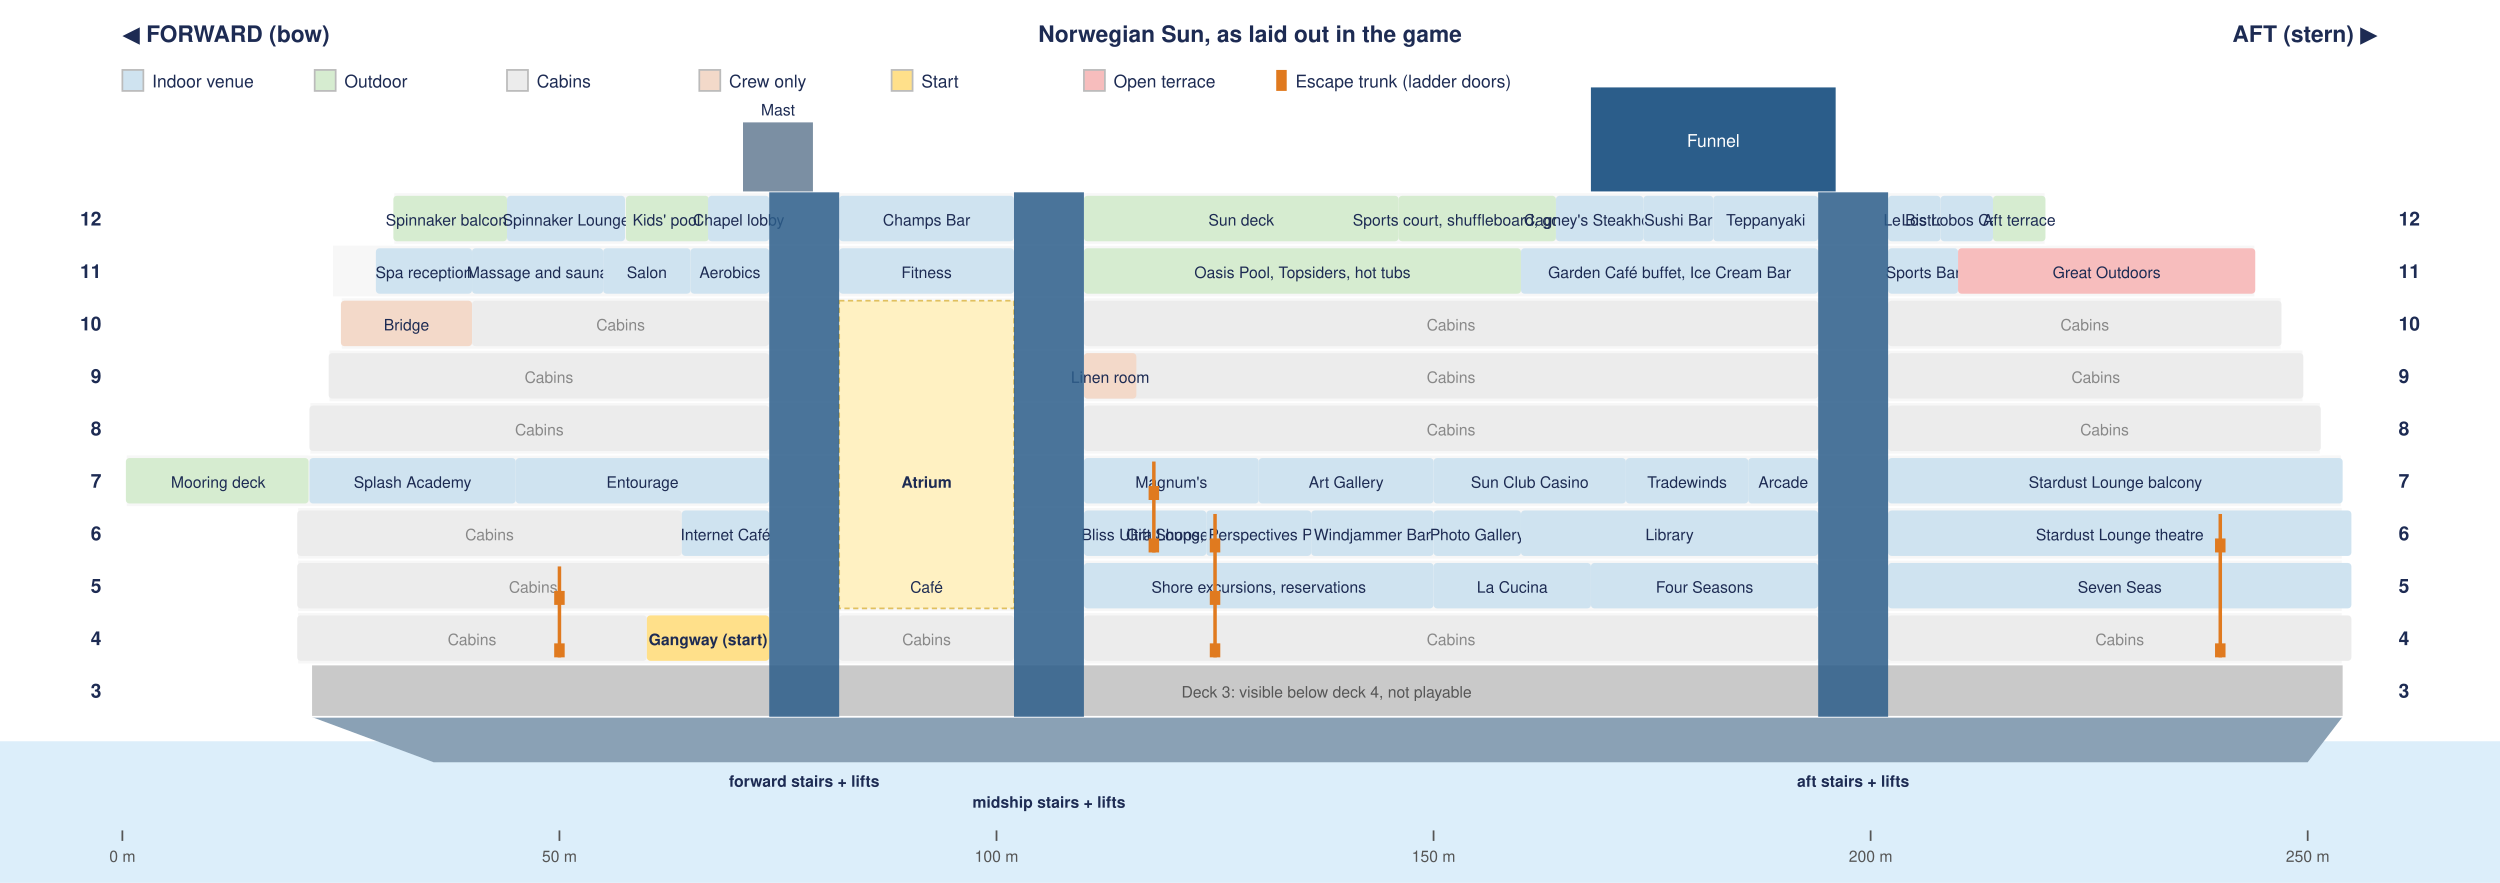
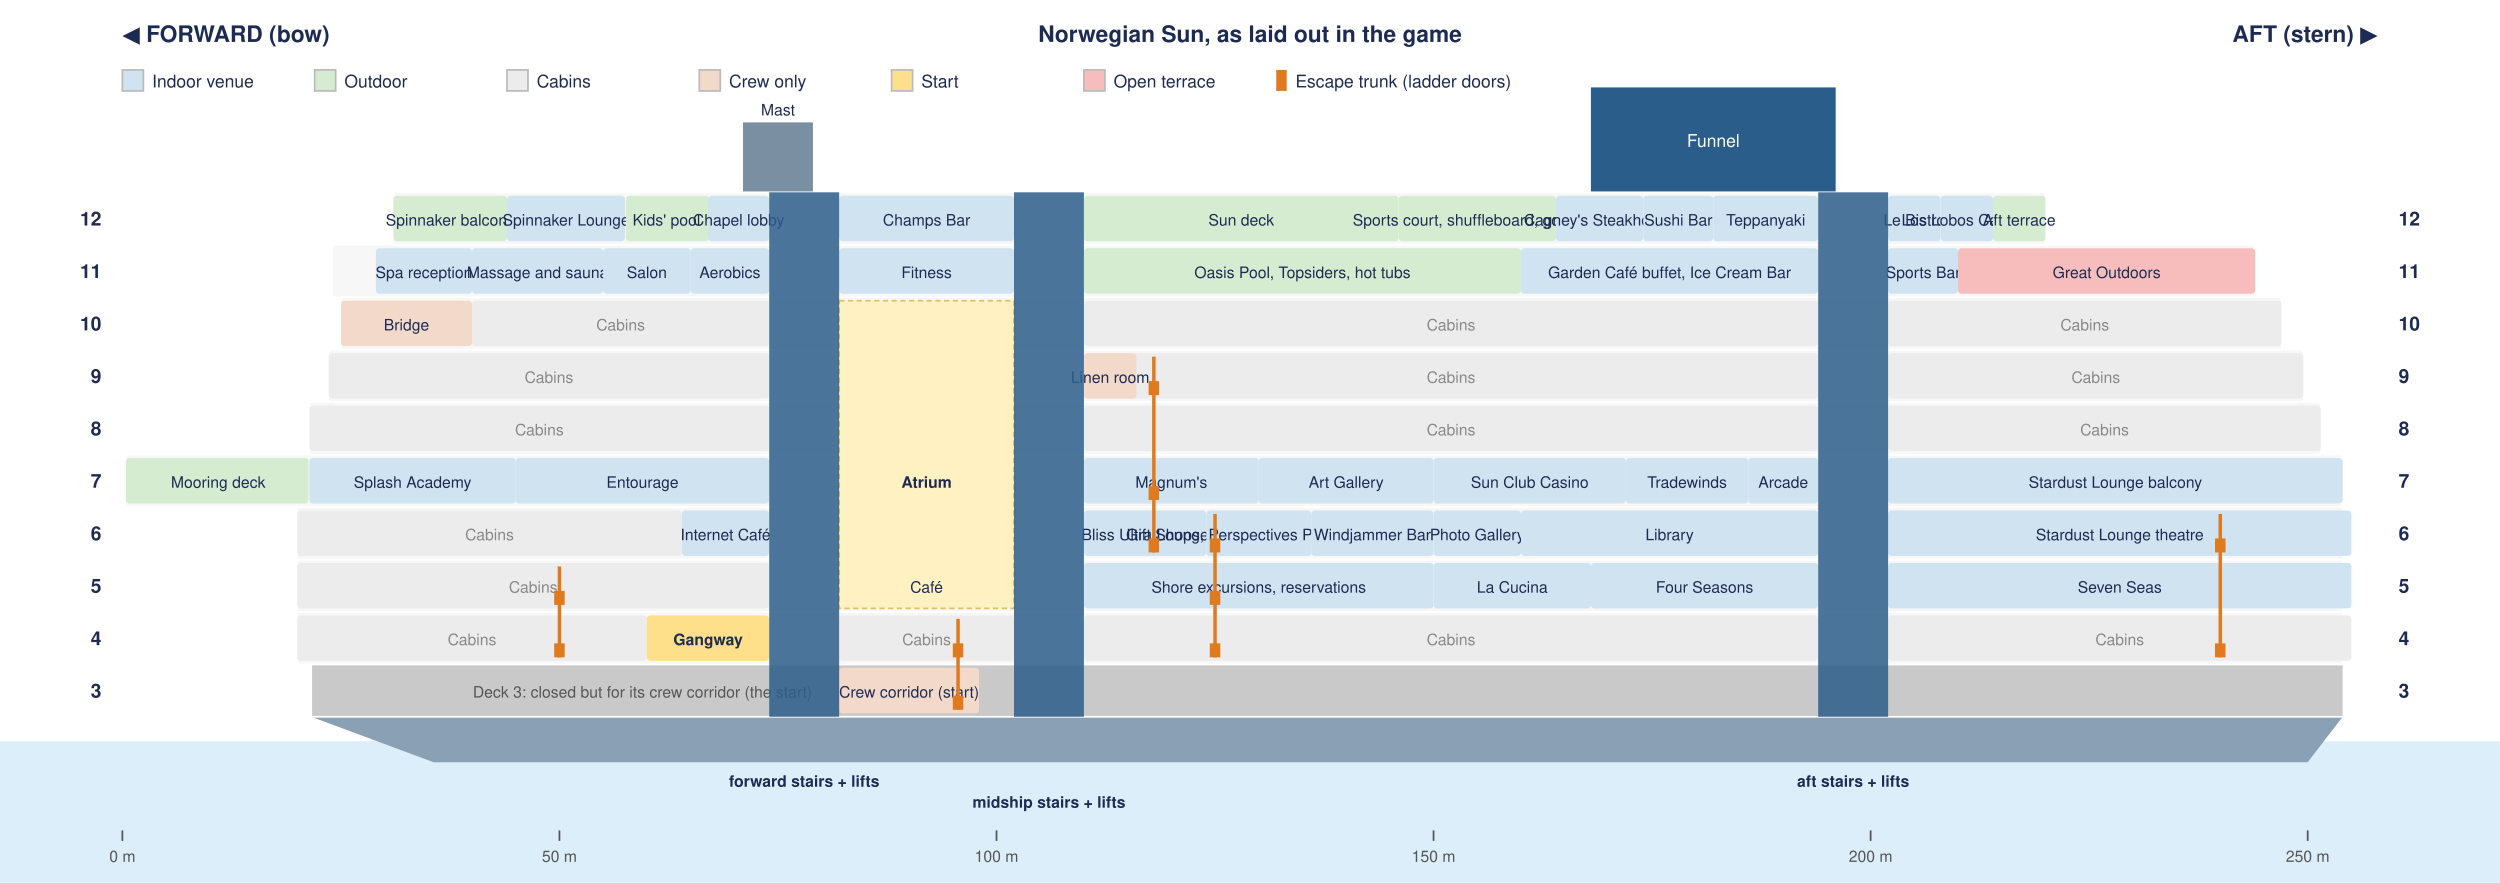
<svg xmlns="http://www.w3.org/2000/svg" width="1430" height="505" viewBox="0 0 1430 505" font-family="Helvetica, Arial, sans-serif">
  <rect width="1430" height="505" fill="#ffffff" />
  <rect x="0" y="424" width="1430" height="81" fill="#dceefa" />
  <polygon points="178,410 1340,410 1320,436 248,436" fill="#8aa1b5" />
  <rect x="910" y="50" width="140" height="60" fill="#2b5d8a" />
  <text x="980.0" y="84.0" font-size="10" text-anchor="middle" fill="#ffffff" font-weight="normal">Funnel</text>
  <rect x="425" y="70" width="40" height="40" fill="#7b8fa3" />
  <text x="445.0" y="66.0" font-size="9" text-anchor="middle" fill="#1d2b53" font-weight="normal">Mast</text>
  <rect x="178" y="380" width="1162.5" height="30" fill="#c9c9c9" stroke="#ffffff" />
-   <text x="758.8" y="399.0" font-size="9" text-anchor="middle" fill="#555555" font-weight="normal">Deck 3: visible below deck 4, not playable</text>
+   <text x="367.5" y="399.0" font-size="9" text-anchor="middle" fill="#555555" font-weight="normal">Deck 3: closed but for its crew corridor (the start)</text>
  <text x="58.0" y="399.0" font-size="11" text-anchor="end" fill="#1d2b53" font-weight="bold">3</text>
  <text x="1372.0" y="399.0" font-size="11" text-anchor="start" fill="#1d2b53" font-weight="bold">3</text>
  <rect x="170" y="350" width="1170" height="30" fill="#f7f7f7" stroke="#ffffff" />
  <text x="58.0" y="369.0" font-size="11" text-anchor="end" fill="#1d2b53" font-weight="bold">4</text>
  <text x="1372.0" y="369.0" font-size="11" text-anchor="start" fill="#1d2b53" font-weight="bold">4</text>
  <rect x="170" y="320" width="1170" height="30" fill="#f7f7f7" stroke="#ffffff" />
  <text x="58.0" y="339.0" font-size="11" text-anchor="end" fill="#1d2b53" font-weight="bold">5</text>
  <text x="1372.0" y="339.0" font-size="11" text-anchor="start" fill="#1d2b53" font-weight="bold">5</text>
  <rect x="170" y="290" width="1170" height="30" fill="#f7f7f7" stroke="#ffffff" />
  <text x="58.0" y="309.0" font-size="11" text-anchor="end" fill="#1d2b53" font-weight="bold">6</text>
  <text x="1372.0" y="309.0" font-size="11" text-anchor="start" fill="#1d2b53" font-weight="bold">6</text>
  <rect x="72" y="260" width="1267.5" height="30" fill="#f7f7f7" stroke="#ffffff" />
  <text x="58.0" y="279.0" font-size="11" text-anchor="end" fill="#1d2b53" font-weight="bold">7</text>
  <text x="1372.0" y="279.0" font-size="11" text-anchor="start" fill="#1d2b53" font-weight="bold">7</text>
  <rect x="177" y="230" width="1150.5" height="30" fill="#f7f7f7" stroke="#ffffff" />
  <text x="58.0" y="249.0" font-size="11" text-anchor="end" fill="#1d2b53" font-weight="bold">8</text>
  <text x="1372.0" y="249.0" font-size="11" text-anchor="start" fill="#1d2b53" font-weight="bold">8</text>
  <rect x="188" y="200" width="1129.5" height="30" fill="#f7f7f7" stroke="#ffffff" />
  <text x="58.0" y="219.0" font-size="11" text-anchor="end" fill="#1d2b53" font-weight="bold">9</text>
  <text x="1372.0" y="219.0" font-size="11" text-anchor="start" fill="#1d2b53" font-weight="bold">9</text>
  <rect x="195" y="170" width="1110" height="30" fill="#f7f7f7" stroke="#ffffff" />
  <text x="58.0" y="189.0" font-size="11" text-anchor="end" fill="#1d2b53" font-weight="bold">10</text>
  <text x="1372.0" y="189.0" font-size="11" text-anchor="start" fill="#1d2b53" font-weight="bold">10</text>
  <rect x="190" y="140" width="1100" height="30" fill="#f7f7f7" stroke="#ffffff" />
  <text x="58.0" y="159.0" font-size="11" text-anchor="end" fill="#1d2b53" font-weight="bold">11</text>
  <text x="1372.0" y="159.0" font-size="11" text-anchor="start" fill="#1d2b53" font-weight="bold">11</text>
  <rect x="225" y="110" width="945" height="30" fill="#f7f7f7" stroke="#ffffff" />
  <text x="58.0" y="129.0" font-size="11" text-anchor="end" fill="#1d2b53" font-weight="bold">12</text>
  <text x="1372.0" y="129.0" font-size="11" text-anchor="start" fill="#1d2b53" font-weight="bold">12</text>
  <rect x="225" y="112" width="65" height="26" rx="2" fill="#d6ecd0" />
  <text x="257.5" y="129.0" font-size="9" text-anchor="middle" fill="#1d2b53" font-weight="normal">Spinnaker balcony</text>
  <rect x="290" y="112" width="67.5" height="26" rx="2" fill="#cfe3f0" />
  <text x="323.8" y="129.0" font-size="9" text-anchor="middle" fill="#1d2b53" font-weight="normal">Spinnaker Lounge</text>
  <rect x="358" y="112" width="47.5" height="26" rx="2" fill="#d6ecd0" />
  <text x="381.2" y="129.0" font-size="9" text-anchor="middle" fill="#1d2b53" font-weight="normal">Kids' pool</text>
  <rect x="405" y="112" width="35" height="26" rx="2" fill="#cfe3f0" />
  <text x="422.5" y="129.0" font-size="9" text-anchor="middle" fill="#1d2b53" font-weight="normal">Chapel lobby</text>
  <rect x="480" y="112" width="100" height="26" rx="2" fill="#cfe3f0" />
  <text x="530.0" y="129.0" font-size="9" text-anchor="middle" fill="#1d2b53" font-weight="normal">Champs Bar</text>
  <rect x="620" y="112" width="180" height="26" rx="2" fill="#d6ecd0" />
  <text x="710.0" y="129.0" font-size="9" text-anchor="middle" fill="#1d2b53" font-weight="normal">Sun deck</text>
  <rect x="800" y="112" width="90" height="26" rx="2" fill="#d6ecd0" />
  <text x="845.0" y="129.0" font-size="9" text-anchor="middle" fill="#1d2b53" font-weight="normal">Sports court, shuffleboard, golf nets</text>
  <rect x="890" y="112" width="50" height="26" rx="2" fill="#cfe3f0" />
  <text x="915.0" y="129.0" font-size="9" text-anchor="middle" fill="#1d2b53" font-weight="normal">Cagney's Steakhouse</text>
  <rect x="940" y="112" width="40" height="26" rx="2" fill="#cfe3f0" />
  <text x="960.0" y="129.0" font-size="9" text-anchor="middle" fill="#1d2b53" font-weight="normal">Sushi Bar</text>
  <rect x="980" y="112" width="60" height="26" rx="2" fill="#cfe3f0" />
  <text x="1010.0" y="129.0" font-size="9" text-anchor="middle" fill="#1d2b53" font-weight="normal">Teppanyaki</text>
  <rect x="1080" y="112" width="30" height="26" rx="2" fill="#cfe3f0" />
  <text x="1095.0" y="129.0" font-size="9" text-anchor="middle" fill="#1d2b53" font-weight="normal">Le Bistro</text>
  <rect x="1110" y="112" width="30" height="26" rx="2" fill="#cfe3f0" />
  <text x="1125.0" y="129.0" font-size="9" text-anchor="middle" fill="#1d2b53" font-weight="normal">Los Lobos Cantina</text>
  <rect x="1140" y="112" width="30" height="26" rx="2" fill="#d6ecd0" />
  <text x="1155.0" y="129.0" font-size="9" text-anchor="middle" fill="#1d2b53" font-weight="normal">Aft terrace</text>
  <rect x="215" y="142" width="55" height="26" rx="2" fill="#cfe3f0" />
  <text x="242.5" y="159.0" font-size="9" text-anchor="middle" fill="#1d2b53" font-weight="normal">Spa reception</text>
  <rect x="270" y="142" width="75" height="26" rx="2" fill="#cfe3f0" />
  <text x="307.5" y="159.0" font-size="9" text-anchor="middle" fill="#1d2b53" font-weight="normal">Massage and sauna</text>
  <rect x="345" y="142" width="50" height="26" rx="2" fill="#cfe3f0" />
  <text x="370.0" y="159.0" font-size="9" text-anchor="middle" fill="#1d2b53" font-weight="normal">Salon</text>
  <rect x="395" y="142" width="45" height="26" rx="2" fill="#cfe3f0" />
  <text x="417.5" y="159.0" font-size="9" text-anchor="middle" fill="#1d2b53" font-weight="normal">Aerobics</text>
  <rect x="480" y="142" width="100" height="26" rx="2" fill="#cfe3f0" />
  <text x="530.0" y="159.0" font-size="9" text-anchor="middle" fill="#1d2b53" font-weight="normal">Fitness</text>
  <rect x="620" y="142" width="250" height="26" rx="2" fill="#d6ecd0" />
  <text x="745.0" y="159.0" font-size="9" text-anchor="middle" fill="#1d2b53" font-weight="normal">Oasis Pool, Topsiders, hot tubs</text>
  <rect x="870" y="142" width="170" height="26" rx="2" fill="#cfe3f0" />
  <text x="955.0" y="159.0" font-size="9" text-anchor="middle" fill="#1d2b53" font-weight="normal">Garden Café buffet, Ice Cream Bar</text>
  <rect x="1080" y="142" width="40" height="26" rx="2" fill="#cfe3f0" />
  <text x="1100.0" y="159.0" font-size="9" text-anchor="middle" fill="#1d2b53" font-weight="normal">Sports Bar</text>
  <rect x="1120" y="142" width="170" height="26" rx="2" fill="#f7bdbd" />
  <text x="1205.0" y="159.0" font-size="9" text-anchor="middle" fill="#1d2b53" font-weight="normal">Great Outdoors</text>
  <rect x="195" y="172" width="75" height="26" rx="2" fill="#f3d9c9" />
  <text x="232.5" y="189.0" font-size="9" text-anchor="middle" fill="#1d2b53" font-weight="normal">Bridge</text>
  <rect x="270" y="172" width="170" height="26" rx="2" fill="#ececec" />
  <text x="355.0" y="189.0" font-size="9" text-anchor="middle" fill="#888888" font-weight="normal">Cabins</text>
  <rect x="620" y="172" width="420" height="26" rx="2" fill="#ececec" />
  <text x="830.0" y="189.0" font-size="9" text-anchor="middle" fill="#888888" font-weight="normal">Cabins</text>
  <rect x="1080" y="172" width="225" height="26" rx="2" fill="#ececec" />
  <text x="1192.5" y="189.0" font-size="9" text-anchor="middle" fill="#888888" font-weight="normal">Cabins</text>
  <rect x="188" y="202" width="252.0" height="26" rx="2" fill="#ececec" />
  <text x="314.0" y="219.0" font-size="9" text-anchor="middle" fill="#888888" font-weight="normal">Cabins</text>
  <rect x="620" y="202" width="420" height="26" rx="2" fill="#ececec" />
  <text x="830.0" y="219.0" font-size="9" text-anchor="middle" fill="#888888" font-weight="normal">Cabins</text>
  <rect x="1080" y="202" width="237.5" height="26" rx="2" fill="#ececec" />
  <text x="1198.8" y="219.0" font-size="9" text-anchor="middle" fill="#888888" font-weight="normal">Cabins</text>
  <rect x="177" y="232" width="263.0" height="26" rx="2" fill="#ececec" />
  <text x="308.5" y="249.0" font-size="9" text-anchor="middle" fill="#888888" font-weight="normal">Cabins</text>
  <rect x="620" y="232" width="420" height="26" rx="2" fill="#ececec" />
  <text x="830.0" y="249.0" font-size="9" text-anchor="middle" fill="#888888" font-weight="normal">Cabins</text>
  <rect x="1080" y="232" width="247.5" height="26" rx="2" fill="#ececec" />
  <text x="1203.8" y="249.0" font-size="9" text-anchor="middle" fill="#888888" font-weight="normal">Cabins</text>
  <rect x="72" y="262" width="104.5" height="26" rx="2" fill="#d6ecd0" />
  <text x="124.8" y="279.0" font-size="9" text-anchor="middle" fill="#1d2b53" font-weight="normal">Mooring deck</text>
  <rect x="177" y="262" width="118.0" height="26" rx="2" fill="#cfe3f0" />
  <text x="236.0" y="279.0" font-size="9" text-anchor="middle" fill="#1d2b53" font-weight="normal">Splash Academy</text>
  <rect x="295" y="262" width="145" height="26" rx="2" fill="#cfe3f0" />
  <text x="367.5" y="279.0" font-size="9" text-anchor="middle" fill="#1d2b53" font-weight="normal">Entourage</text>
  <rect x="620" y="262" width="100" height="26" rx="2" fill="#cfe3f0" />
  <text x="670.0" y="279.0" font-size="9" text-anchor="middle" fill="#1d2b53" font-weight="normal">Magnum's</text>
  <rect x="720" y="262" width="100" height="26" rx="2" fill="#cfe3f0" />
  <text x="770.0" y="279.0" font-size="9" text-anchor="middle" fill="#1d2b53" font-weight="normal">Art Gallery</text>
  <rect x="820" y="262" width="110" height="26" rx="2" fill="#cfe3f0" />
  <text x="875.0" y="279.0" font-size="9" text-anchor="middle" fill="#1d2b53" font-weight="normal">Sun Club Casino</text>
  <rect x="930" y="262" width="70" height="26" rx="2" fill="#cfe3f0" />
  <text x="965.0" y="279.0" font-size="9" text-anchor="middle" fill="#1d2b53" font-weight="normal">Tradewinds</text>
  <rect x="1000" y="262" width="40" height="26" rx="2" fill="#cfe3f0" />
  <text x="1020.0" y="279.0" font-size="9" text-anchor="middle" fill="#1d2b53" font-weight="normal">Arcade</text>
  <rect x="1080" y="262" width="260" height="26" rx="2" fill="#cfe3f0" />
  <text x="1210.0" y="279.0" font-size="9" text-anchor="middle" fill="#1d2b53" font-weight="normal">Stardust Lounge balcony</text>
  <rect x="170" y="292" width="220" height="26" rx="2" fill="#ececec" />
  <text x="280.0" y="309.0" font-size="9" text-anchor="middle" fill="#888888" font-weight="normal">Cabins</text>
  <rect x="390" y="292" width="50" height="26" rx="2" fill="#cfe3f0" />
  <text x="415.0" y="309.0" font-size="9" text-anchor="middle" fill="#1d2b53" font-weight="normal">Internet Café</text>
  <rect x="620" y="292" width="70" height="26" rx="2" fill="#cfe3f0" />
  <text x="655.0" y="309.0" font-size="9" text-anchor="middle" fill="#1d2b53" font-weight="normal">Bliss Ultra Lounge</text>
  <rect x="690" y="292" width="60" height="26" rx="2" fill="#cfe3f0" />
  <text x="720.0" y="309.0" font-size="9" text-anchor="middle" fill="#1d2b53" font-weight="normal">Gift Shops, Perspectives Photo Studio</text>
  <rect x="750" y="292" width="70" height="26" rx="2" fill="#cfe3f0" />
  <text x="785.0" y="309.0" font-size="9" text-anchor="middle" fill="#1d2b53" font-weight="normal">Windjammer Bar</text>
  <rect x="820" y="292" width="50" height="26" rx="2" fill="#cfe3f0" />
  <text x="845.0" y="309.0" font-size="9" text-anchor="middle" fill="#1d2b53" font-weight="normal">Photo Gallery</text>
  <rect x="870" y="292" width="170" height="26" rx="2" fill="#cfe3f0" />
  <text x="955.0" y="309.0" font-size="9" text-anchor="middle" fill="#1d2b53" font-weight="normal">Library</text>
  <rect x="1080" y="292" width="265" height="26" rx="2" fill="#cfe3f0" />
  <text x="1212.5" y="309.0" font-size="9" text-anchor="middle" fill="#1d2b53" font-weight="normal">Stardust Lounge theatre</text>
  <rect x="170" y="322" width="270" height="26" rx="2" fill="#ececec" />
  <text x="305.0" y="339.0" font-size="9" text-anchor="middle" fill="#888888" font-weight="normal">Cabins</text>
  <rect x="620" y="322" width="200" height="26" rx="2" fill="#cfe3f0" />
  <text x="720.0" y="339.0" font-size="9" text-anchor="middle" fill="#1d2b53" font-weight="normal">Shore excursions, reservations</text>
  <rect x="820" y="322" width="90" height="26" rx="2" fill="#cfe3f0" />
  <text x="865.0" y="339.0" font-size="9" text-anchor="middle" fill="#1d2b53" font-weight="normal">La Cucina</text>
  <rect x="910" y="322" width="130" height="26" rx="2" fill="#cfe3f0" />
  <text x="975.0" y="339.0" font-size="9" text-anchor="middle" fill="#1d2b53" font-weight="normal">Four Seasons</text>
  <rect x="1080" y="322" width="265" height="26" rx="2" fill="#cfe3f0" />
  <text x="1212.5" y="339.0" font-size="9" text-anchor="middle" fill="#1d2b53" font-weight="normal">Seven Seas</text>
  <rect x="170" y="352" width="200" height="26" rx="2" fill="#ececec" />
  <text x="270.0" y="369.0" font-size="9" text-anchor="middle" fill="#888888" font-weight="normal">Cabins</text>
  <rect x="370" y="352" width="70" height="26" rx="2" fill="#ffe08a" />
-   <text x="405.0" y="369.0" font-size="9" text-anchor="middle" fill="#1d2b53" font-weight="bold">Gangway (start)</text>
+   <text x="405.0" y="369.0" font-size="9" text-anchor="middle" fill="#1d2b53" font-weight="bold">Gangway</text>
  <rect x="480" y="352" width="100" height="26" rx="2" fill="#ececec" />
  <text x="530.0" y="369.0" font-size="9" text-anchor="middle" fill="#888888" font-weight="normal">Cabins</text>
  <rect x="620" y="352" width="420" height="26" rx="2" fill="#ececec" />
  <text x="830.0" y="369.0" font-size="9" text-anchor="middle" fill="#888888" font-weight="normal">Cabins</text>
  <rect x="1080" y="352" width="265" height="26" rx="2" fill="#ececec" />
  <text x="1212.5" y="369.0" font-size="9" text-anchor="middle" fill="#888888" font-weight="normal">Cabins</text>
+   <rect x="480" y="382" width="80" height="26" rx="2" fill="#f3d9c9" />
+   <text x="520.0" y="399.0" font-size="9" text-anchor="middle" fill="#1d2b53" font-weight="normal">Crew corridor (start)</text>
  <rect x="620" y="202" width="30" height="26" rx="2" fill="#f3d9c9" />
  <text x="635.0" y="219.0" font-size="9" text-anchor="middle" fill="#1d2b53" font-weight="normal">Linen room</text>
  <rect x="480" y="172" width="100" height="176" fill="#fff1c2" stroke="#e0c060" stroke-dasharray="3,2" />
  <text x="530.0" y="279.0" font-size="9" text-anchor="middle" fill="#1d2b53" font-weight="bold">Atrium</text>
  <text x="530.0" y="339.0" font-size="9" text-anchor="middle" fill="#1d2b53" font-weight="normal">Café</text>
  <rect x="440" y="110" width="40" height="300" fill="#2b5d8a" opacity="0.85" />
  <text x="460.0" y="450.0" font-size="9" text-anchor="middle" fill="#1d2b53" font-weight="bold">forward stairs + lifts</text>
  <rect x="580" y="110" width="40" height="300" fill="#2b5d8a" opacity="0.85" />
  <text x="600.0" y="462.0" font-size="9" text-anchor="middle" fill="#1d2b53" font-weight="bold">midship stairs + lifts</text>
  <rect x="1040" y="110" width="40" height="300" fill="#2b5d8a" opacity="0.85" />
  <text x="1060.0" y="450.0" font-size="9" text-anchor="middle" fill="#1d2b53" font-weight="bold">aft stairs + lifts</text>
  <line x1="320.0" y1="324" x2="320.0" y2="376" stroke="#e07a1f" stroke-width="2" />
  <rect x="317.0" y="368" width="6" height="8" fill="#e07a1f" />
  <rect x="317.0" y="338" width="6" height="8" fill="#e07a1f" />
  <line x1="695.0" y1="294" x2="695.0" y2="376" stroke="#e07a1f" stroke-width="2" />
  <rect x="692.0" y="368" width="6" height="8" fill="#e07a1f" />
  <rect x="692.0" y="338" width="6" height="8" fill="#e07a1f" />
  <rect x="692.0" y="308" width="6" height="8" fill="#e07a1f" />
  <line x1="1270.0" y1="294" x2="1270.0" y2="376" stroke="#e07a1f" stroke-width="2" />
  <rect x="1267.0" y="368" width="6" height="8" fill="#e07a1f" />
  <rect x="1267.0" y="308" width="6" height="8" fill="#e07a1f" />
-   <line x1="660.0" y1="264" x2="660.0" y2="316" stroke="#e07a1f" stroke-width="2" />
+   <line x1="660.0" y1="204" x2="660.0" y2="316" stroke="#e07a1f" stroke-width="2" />
  <rect x="657.0" y="308" width="6" height="8" fill="#e07a1f" />
  <rect x="657.0" y="278" width="6" height="8" fill="#e07a1f" />
+   <rect x="657.0" y="218" width="6" height="8" fill="#e07a1f" />
+   <line x1="548.0" y1="354" x2="548.0" y2="406" stroke="#e07a1f" stroke-width="2" />
+   <rect x="545.0" y="398" width="6" height="8" fill="#e07a1f" />
+   <rect x="545.0" y="368" width="6" height="8" fill="#e07a1f" />
  <text x="70.0" y="24.0" font-size="13" text-anchor="start" fill="#1d2b53" font-weight="bold">◀ FORWARD (bow)</text>
  <text x="1360.0" y="24.0" font-size="13" text-anchor="end" fill="#1d2b53" font-weight="bold">AFT (stern) ▶</text>
  <text x="715.0" y="24.0" font-size="13" text-anchor="middle" fill="#1d2b53" font-weight="bold">Norwegian Sun, as laid out in the game</text>
  <line x1="70" y1="475" x2="70" y2="481" stroke="#555" />
  <text x="70.0" y="493.0" font-size="9" text-anchor="middle" fill="#555555" font-weight="normal">0 m</text>
  <line x1="320" y1="475" x2="320" y2="481" stroke="#555" />
  <text x="320.0" y="493.0" font-size="9" text-anchor="middle" fill="#555555" font-weight="normal">50 m</text>
  <line x1="570" y1="475" x2="570" y2="481" stroke="#555" />
  <text x="570.0" y="493.0" font-size="9" text-anchor="middle" fill="#555555" font-weight="normal">100 m</text>
  <line x1="820" y1="475" x2="820" y2="481" stroke="#555" />
  <text x="820.0" y="493.0" font-size="9" text-anchor="middle" fill="#555555" font-weight="normal">150 m</text>
  <line x1="1070" y1="475" x2="1070" y2="481" stroke="#555" />
  <text x="1070.0" y="493.0" font-size="9" text-anchor="middle" fill="#555555" font-weight="normal">200 m</text>
  <line x1="1320" y1="475" x2="1320" y2="481" stroke="#555" />
  <text x="1320.0" y="493.0" font-size="9" text-anchor="middle" fill="#555555" font-weight="normal">250 m</text>
  <rect x="70" y="40" width="12" height="12" fill="#cfe3f0" stroke="#bbb" />
  <text x="87.0" y="50.0" font-size="10" text-anchor="start" fill="#1d2b53" font-weight="normal">Indoor venue</text>
  <rect x="180" y="40" width="12" height="12" fill="#d6ecd0" stroke="#bbb" />
  <text x="197.0" y="50.0" font-size="10" text-anchor="start" fill="#1d2b53" font-weight="normal">Outdoor</text>
  <rect x="290" y="40" width="12" height="12" fill="#ececec" stroke="#bbb" />
  <text x="307.0" y="50.0" font-size="10" text-anchor="start" fill="#1d2b53" font-weight="normal">Cabins</text>
  <rect x="400" y="40" width="12" height="12" fill="#f3d9c9" stroke="#bbb" />
  <text x="417.0" y="50.0" font-size="10" text-anchor="start" fill="#1d2b53" font-weight="normal">Crew only</text>
  <rect x="510" y="40" width="12" height="12" fill="#ffe08a" stroke="#bbb" />
  <text x="527.0" y="50.0" font-size="10" text-anchor="start" fill="#1d2b53" font-weight="normal">Start</text>
  <rect x="620" y="40" width="12" height="12" fill="#f7bdbd" stroke="#bbb" />
  <text x="637.0" y="50.0" font-size="10" text-anchor="start" fill="#1d2b53" font-weight="normal">Open terrace</text>
  <rect x="730" y="40" width="6" height="12" fill="#e07a1f" />
  <text x="741.0" y="50.0" font-size="10" text-anchor="start" fill="#1d2b53" font-weight="normal">Escape trunk (ladder doors)</text>
</svg>
